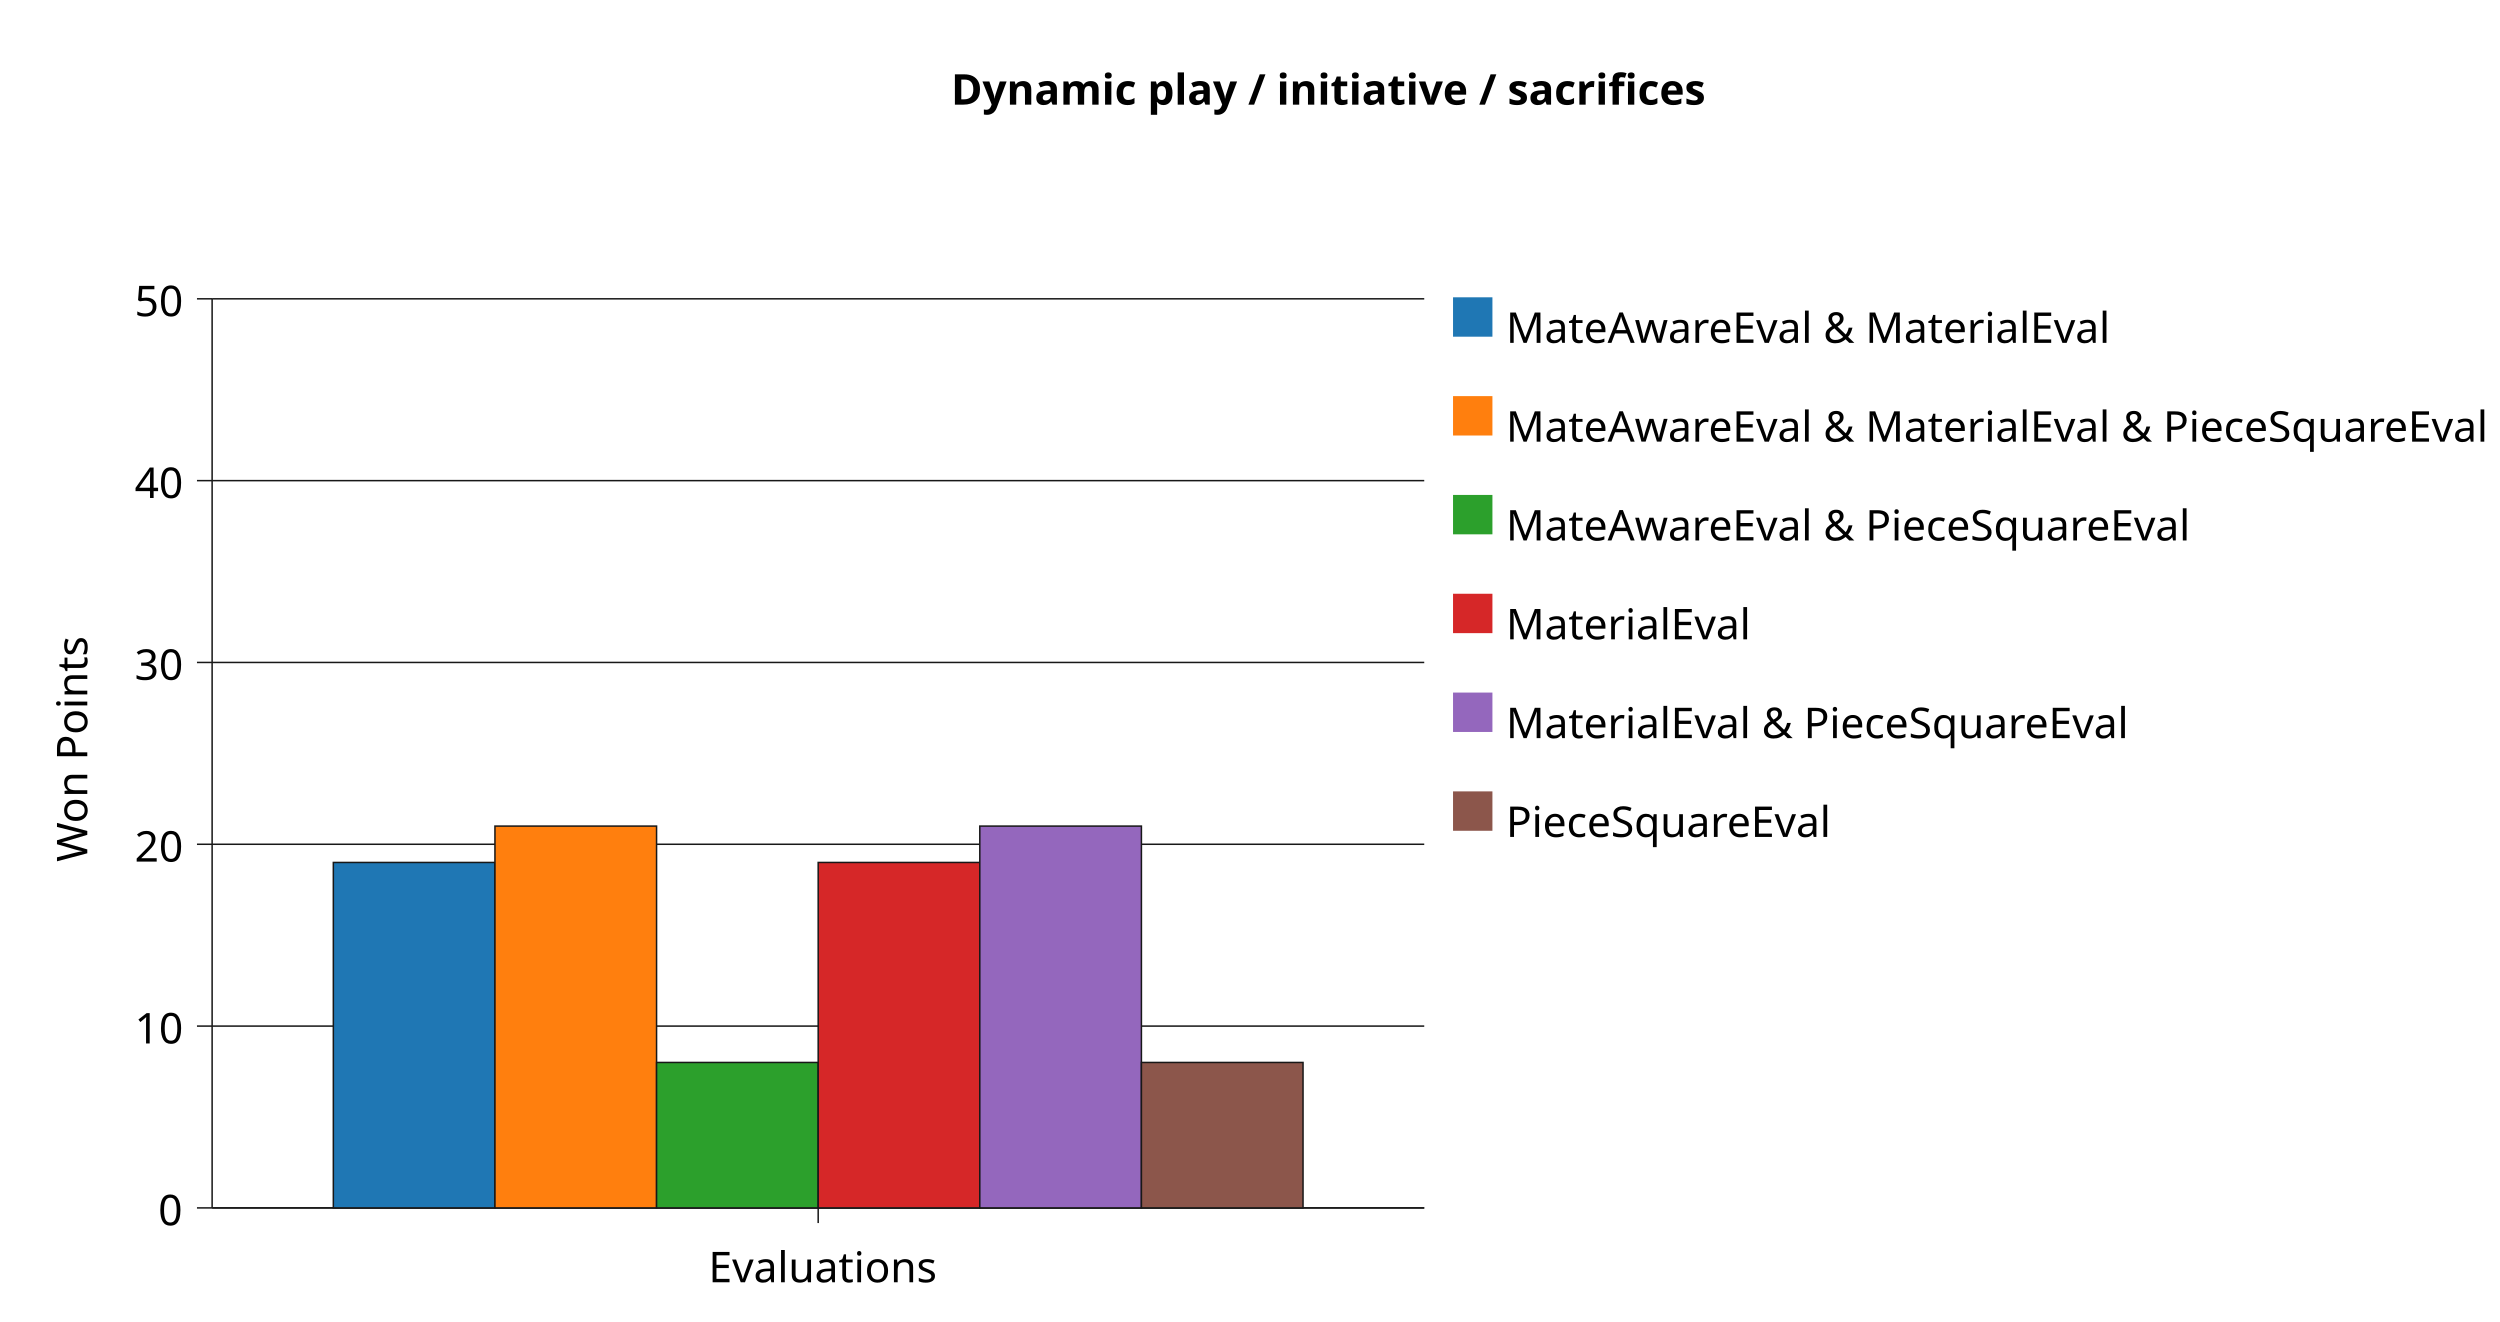
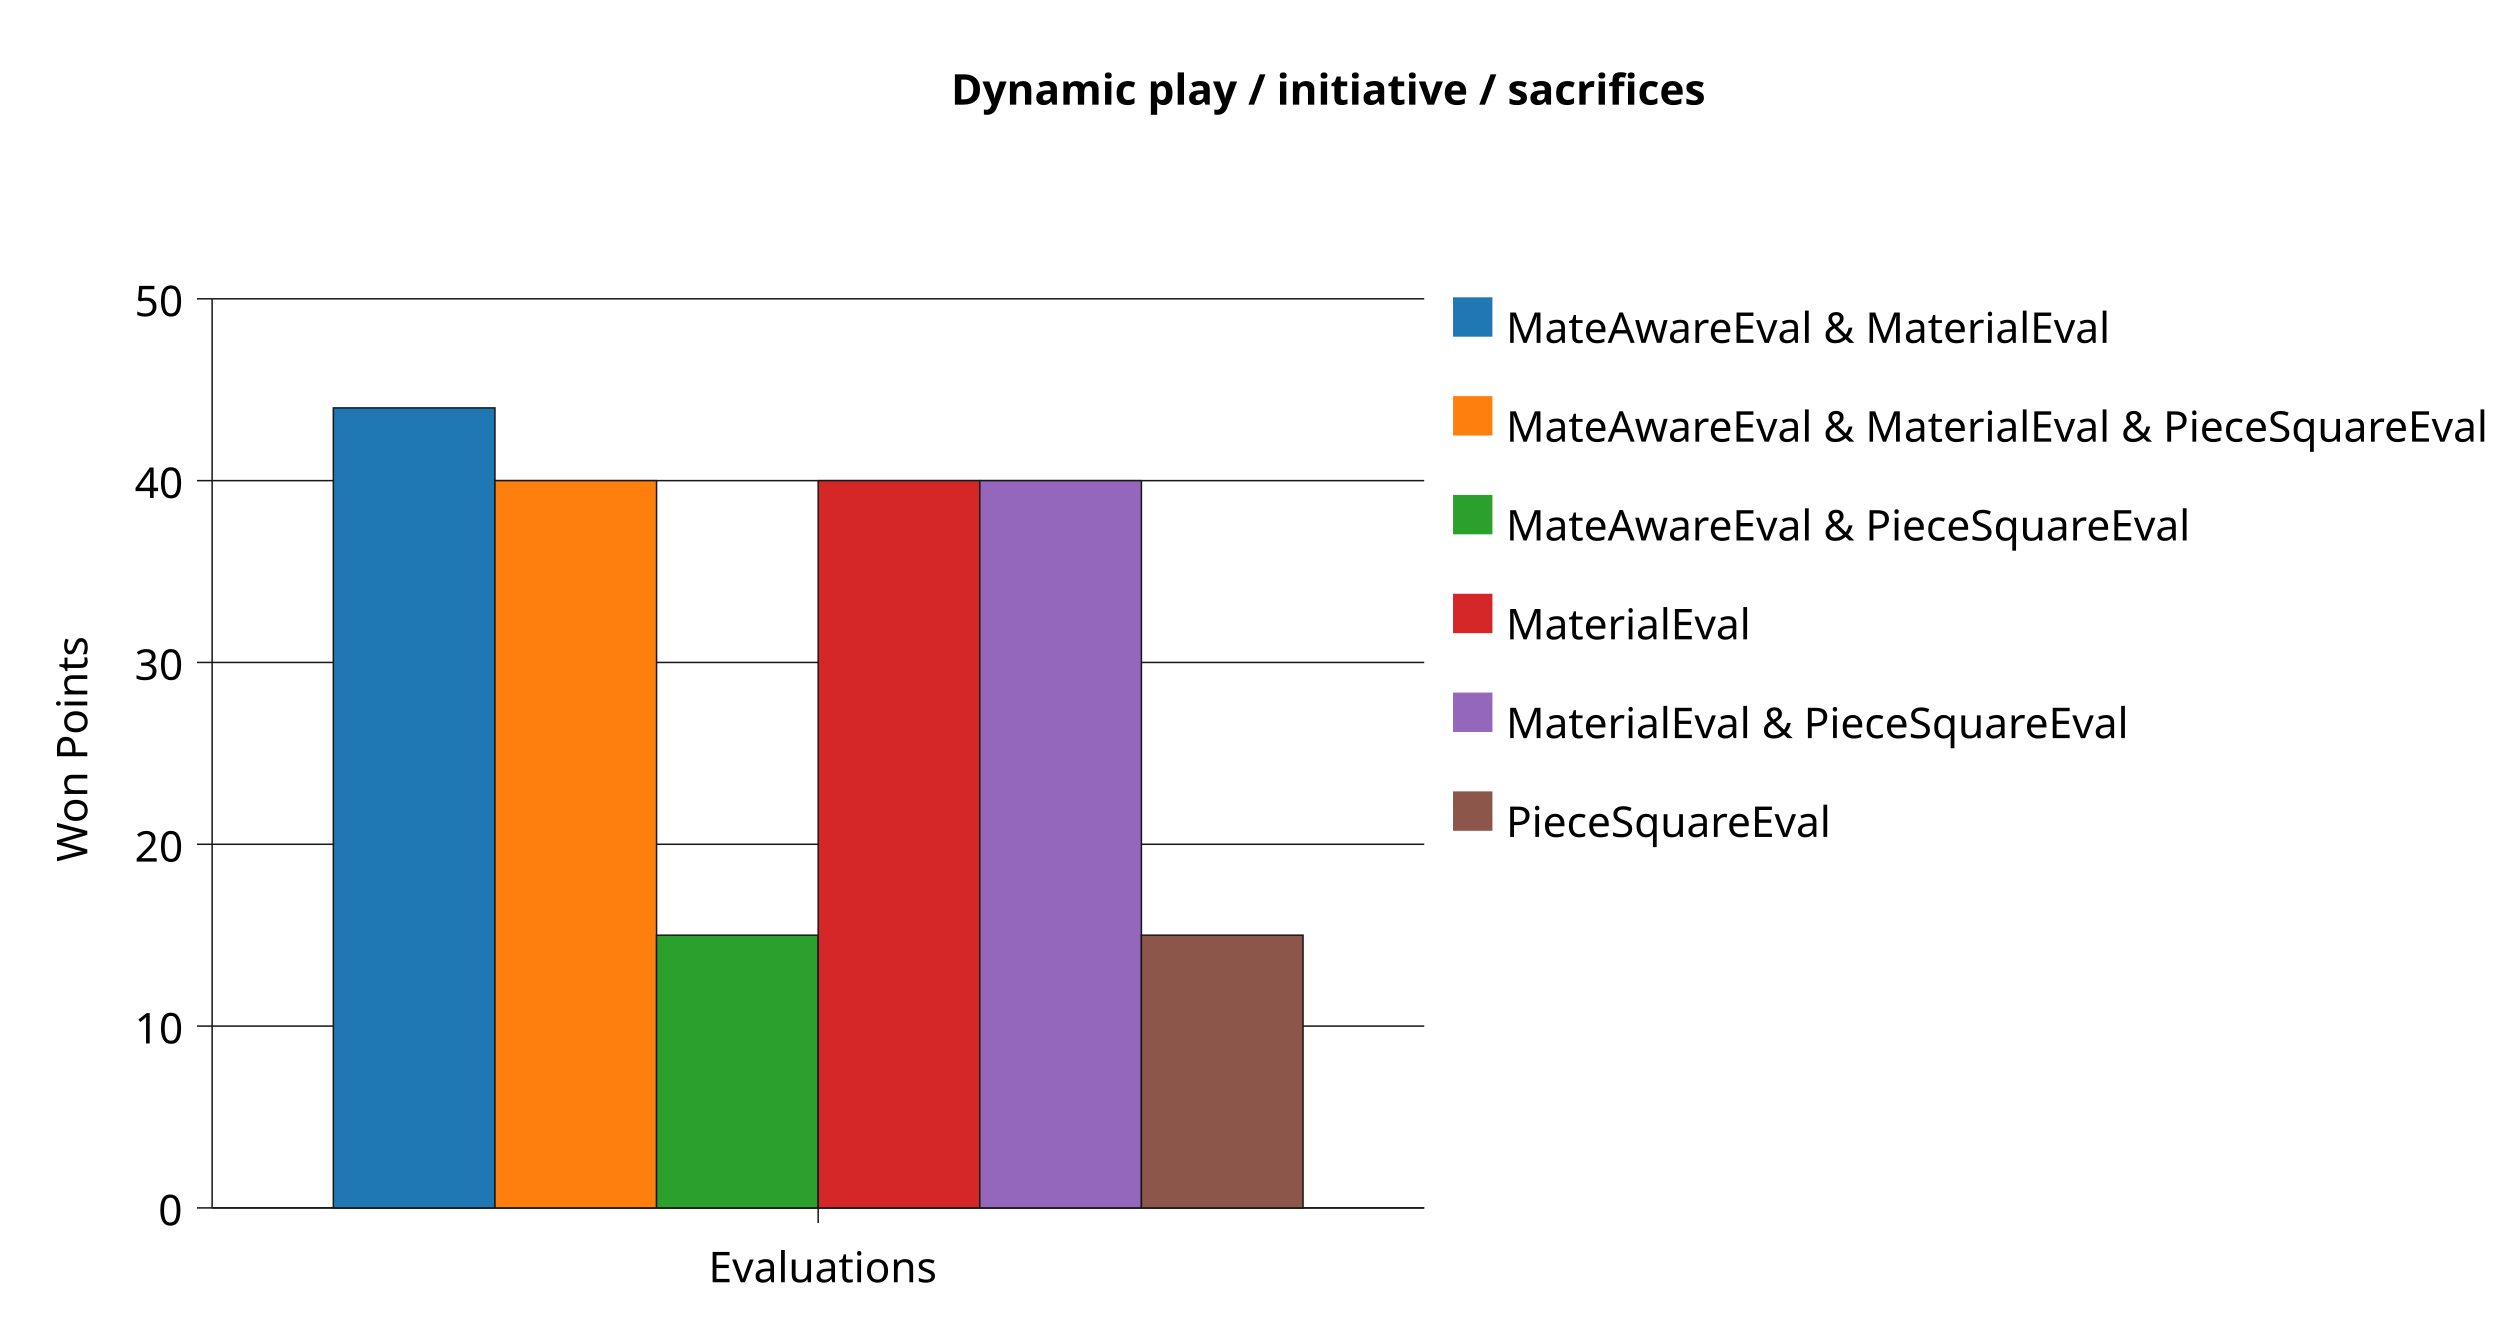
<svg xmlns="http://www.w3.org/2000/svg" contentStyleType="text/css" data-diagram-type="CHART" height="436px" preserveAspectRatio="none" style="width:825px;height:436px;background:#FFFFFF;" version="1.1" viewBox="0 0 825 436" width="825px" zoomAndPan="magnify">
  <defs />
  <g>
    <g class="title" data-source-line="2">
      <text fill="#000000" font-family="sans-serif" font-size="14" font-weight="bold" lengthAdjust="spacing" textLength="234.999" x="313.852" y="34.533">Dynamic play / initiative / sacrifices</text>
    </g>
    <line style="stroke:#181818;stroke-width:0.5;" x1="70" x2="70" y1="98.609" y2="398.609" />
    <line style="stroke:#181818;stroke-width:0.5;" x1="70" x2="65" y1="398.609" y2="398.609" />
    <text fill="#000000" font-family="sans-serif" font-size="14" lengthAdjust="spacing" textLength="7.786" x="52.214" y="404.338">0</text>
    <line style="stroke:#181818;stroke-width:0.5;" x1="70" x2="65" y1="338.609" y2="338.609" />
    <text fill="#000000" font-family="sans-serif" font-size="14" lengthAdjust="spacing" textLength="15.572" x="44.428" y="344.338">10</text>
    <line style="stroke:#181818;stroke-width:0.5;" x1="70" x2="65" y1="278.609" y2="278.609" />
    <text fill="#000000" font-family="sans-serif" font-size="14" lengthAdjust="spacing" textLength="15.572" x="44.428" y="284.338">20</text>
    <line style="stroke:#181818;stroke-width:0.5;" x1="70" x2="65" y1="218.609" y2="218.609" />
    <text fill="#000000" font-family="sans-serif" font-size="14" lengthAdjust="spacing" textLength="15.572" x="44.428" y="224.338">30</text>
    <line style="stroke:#181818;stroke-width:0.5;" x1="70" x2="65" y1="158.609" y2="158.609" />
    <text fill="#000000" font-family="sans-serif" font-size="14" lengthAdjust="spacing" textLength="15.572" x="44.428" y="164.338">40</text>
    <line style="stroke:#181818;stroke-width:0.5;" x1="70" x2="65" y1="98.609" y2="98.609" />
    <text fill="#000000" font-family="sans-serif" font-size="14" lengthAdjust="spacing" textLength="15.572" x="44.428" y="104.338">50</text>
    <text fill="#000000" font-family="sans-serif" font-size="14" lengthAdjust="spacing" textLength="71.586" transform="rotate(-90 28.8047 284.4023)" x="28.805" y="284.402">Won Points</text>
    <line style="stroke:#181818;stroke-width:0.5;" x1="70" x2="470" y1="398.609" y2="398.609" />
    <line style="stroke:#181818;stroke-width:0.5;" x1="270" x2="270" y1="398.609" y2="403.609" />
    <text fill="#000000" font-family="sans-serif" font-size="14" lengthAdjust="spacing" textLength="72.379" x="233.81" y="423.143">Evaluations</text>
    <line style="stroke:#181818;stroke-width:0.5;" x1="70" x2="470" y1="398.609" y2="398.609" />
    <line style="stroke:#181818;stroke-width:0.5;" x1="70" x2="470" y1="338.609" y2="338.609" />
    <line style="stroke:#181818;stroke-width:0.5;" x1="70" x2="470" y1="278.609" y2="278.609" />
    <line style="stroke:#181818;stroke-width:0.5;" x1="70" x2="470" y1="218.609" y2="218.609" />
    <line style="stroke:#181818;stroke-width:0.5;" x1="70" x2="470" y1="158.609" y2="158.609" />
    <line style="stroke:#181818;stroke-width:0.5;" x1="70" x2="470" y1="98.609" y2="98.609" />
-     <rect fill="#1F77B4" height="114" style="stroke:#181818;stroke-width:0.5;" width="53.333" x="110" y="284.609" />
-     <rect fill="#FF7F0E" height="126" style="stroke:#181818;stroke-width:0.5;" width="53.333" x="163.333" y="272.609" />
-     <rect fill="#2CA02C" height="48" style="stroke:#181818;stroke-width:0.5;" width="53.333" x="216.667" y="350.609" />
-     <rect fill="#D62728" height="114" style="stroke:#181818;stroke-width:0.5;" width="53.333" x="270" y="284.609" />
-     <rect fill="#9467BD" height="126" style="stroke:#181818;stroke-width:0.5;" width="53.333" x="323.333" y="272.609" />
-     <rect fill="#8C564B" height="48" style="stroke:#181818;stroke-width:0.5;" width="53.333" x="376.667" y="350.609" />
+     <rect fill="#1F77B4" height="264" style="stroke:#181818;stroke-width:0.5;" width="53.333" x="110" y="134.609" />
+     <rect fill="#FF7F0E" height="240" style="stroke:#181818;stroke-width:0.5;" width="53.333" x="163.333" y="158.609" />
+     <rect fill="#2CA02C" height="90" style="stroke:#181818;stroke-width:0.5;" width="53.333" x="216.667" y="308.609" />
+     <rect fill="#D62728" height="240" style="stroke:#181818;stroke-width:0.5;" width="53.333" x="270" y="158.609" />
+     <rect fill="#9467BD" height="240" style="stroke:#181818;stroke-width:0.5;" width="53.333" x="323.333" y="158.609" />
+     <rect fill="#8C564B" height="90" style="stroke:#181818;stroke-width:0.5;" width="53.333" x="376.667" y="308.609" />
    <rect fill="#1F77B4" height="12" style="stroke:#1F77B4;stroke-width:1;" width="12" x="480" y="98.609" />
    <text fill="#000000" font-family="sans-serif" font-size="14" lengthAdjust="spacing" textLength="192.185" x="497" y="113.143">MateAwareEval &amp; MaterialEval</text>
    <rect fill="#FF7F0E" height="12" style="stroke:#FF7F0E;stroke-width:1;" width="12" x="480" y="131.219" />
    <text fill="#000000" font-family="sans-serif" font-size="14" lengthAdjust="spacing" textLength="316.702" x="497" y="145.752">MateAwareEval &amp; MaterialEval &amp; PieceSquareEval</text>
    <rect fill="#2CA02C" height="12" style="stroke:#2CA02C;stroke-width:1;" width="12" x="480" y="163.828" />
    <text fill="#000000" font-family="sans-serif" font-size="14" lengthAdjust="spacing" textLength="222.558" x="497" y="178.361">MateAwareEval &amp; PieceSquareEval</text>
    <rect fill="#D62728" height="12" style="stroke:#D62728;stroke-width:1;" width="12" x="480" y="196.438" />
    <text fill="#000000" font-family="sans-serif" font-size="14" lengthAdjust="spacing" textLength="77.027" x="497" y="210.971">MaterialEval</text>
    <rect fill="#9467BD" height="12" style="stroke:#9467BD;stroke-width:1;" width="12" x="480" y="229.047" />
    <text fill="#000000" font-family="sans-serif" font-size="14" lengthAdjust="spacing" textLength="201.544" x="497" y="243.58">MaterialEval &amp; PieceSquareEval</text>
    <rect fill="#8C564B" height="12" style="stroke:#8C564B;stroke-width:1;" width="12" x="480" y="261.656" />
    <text fill="#000000" font-family="sans-serif" font-size="14" lengthAdjust="spacing" textLength="107.399" x="497" y="276.19">PieceSquareEval</text>
  </g>
</svg>
